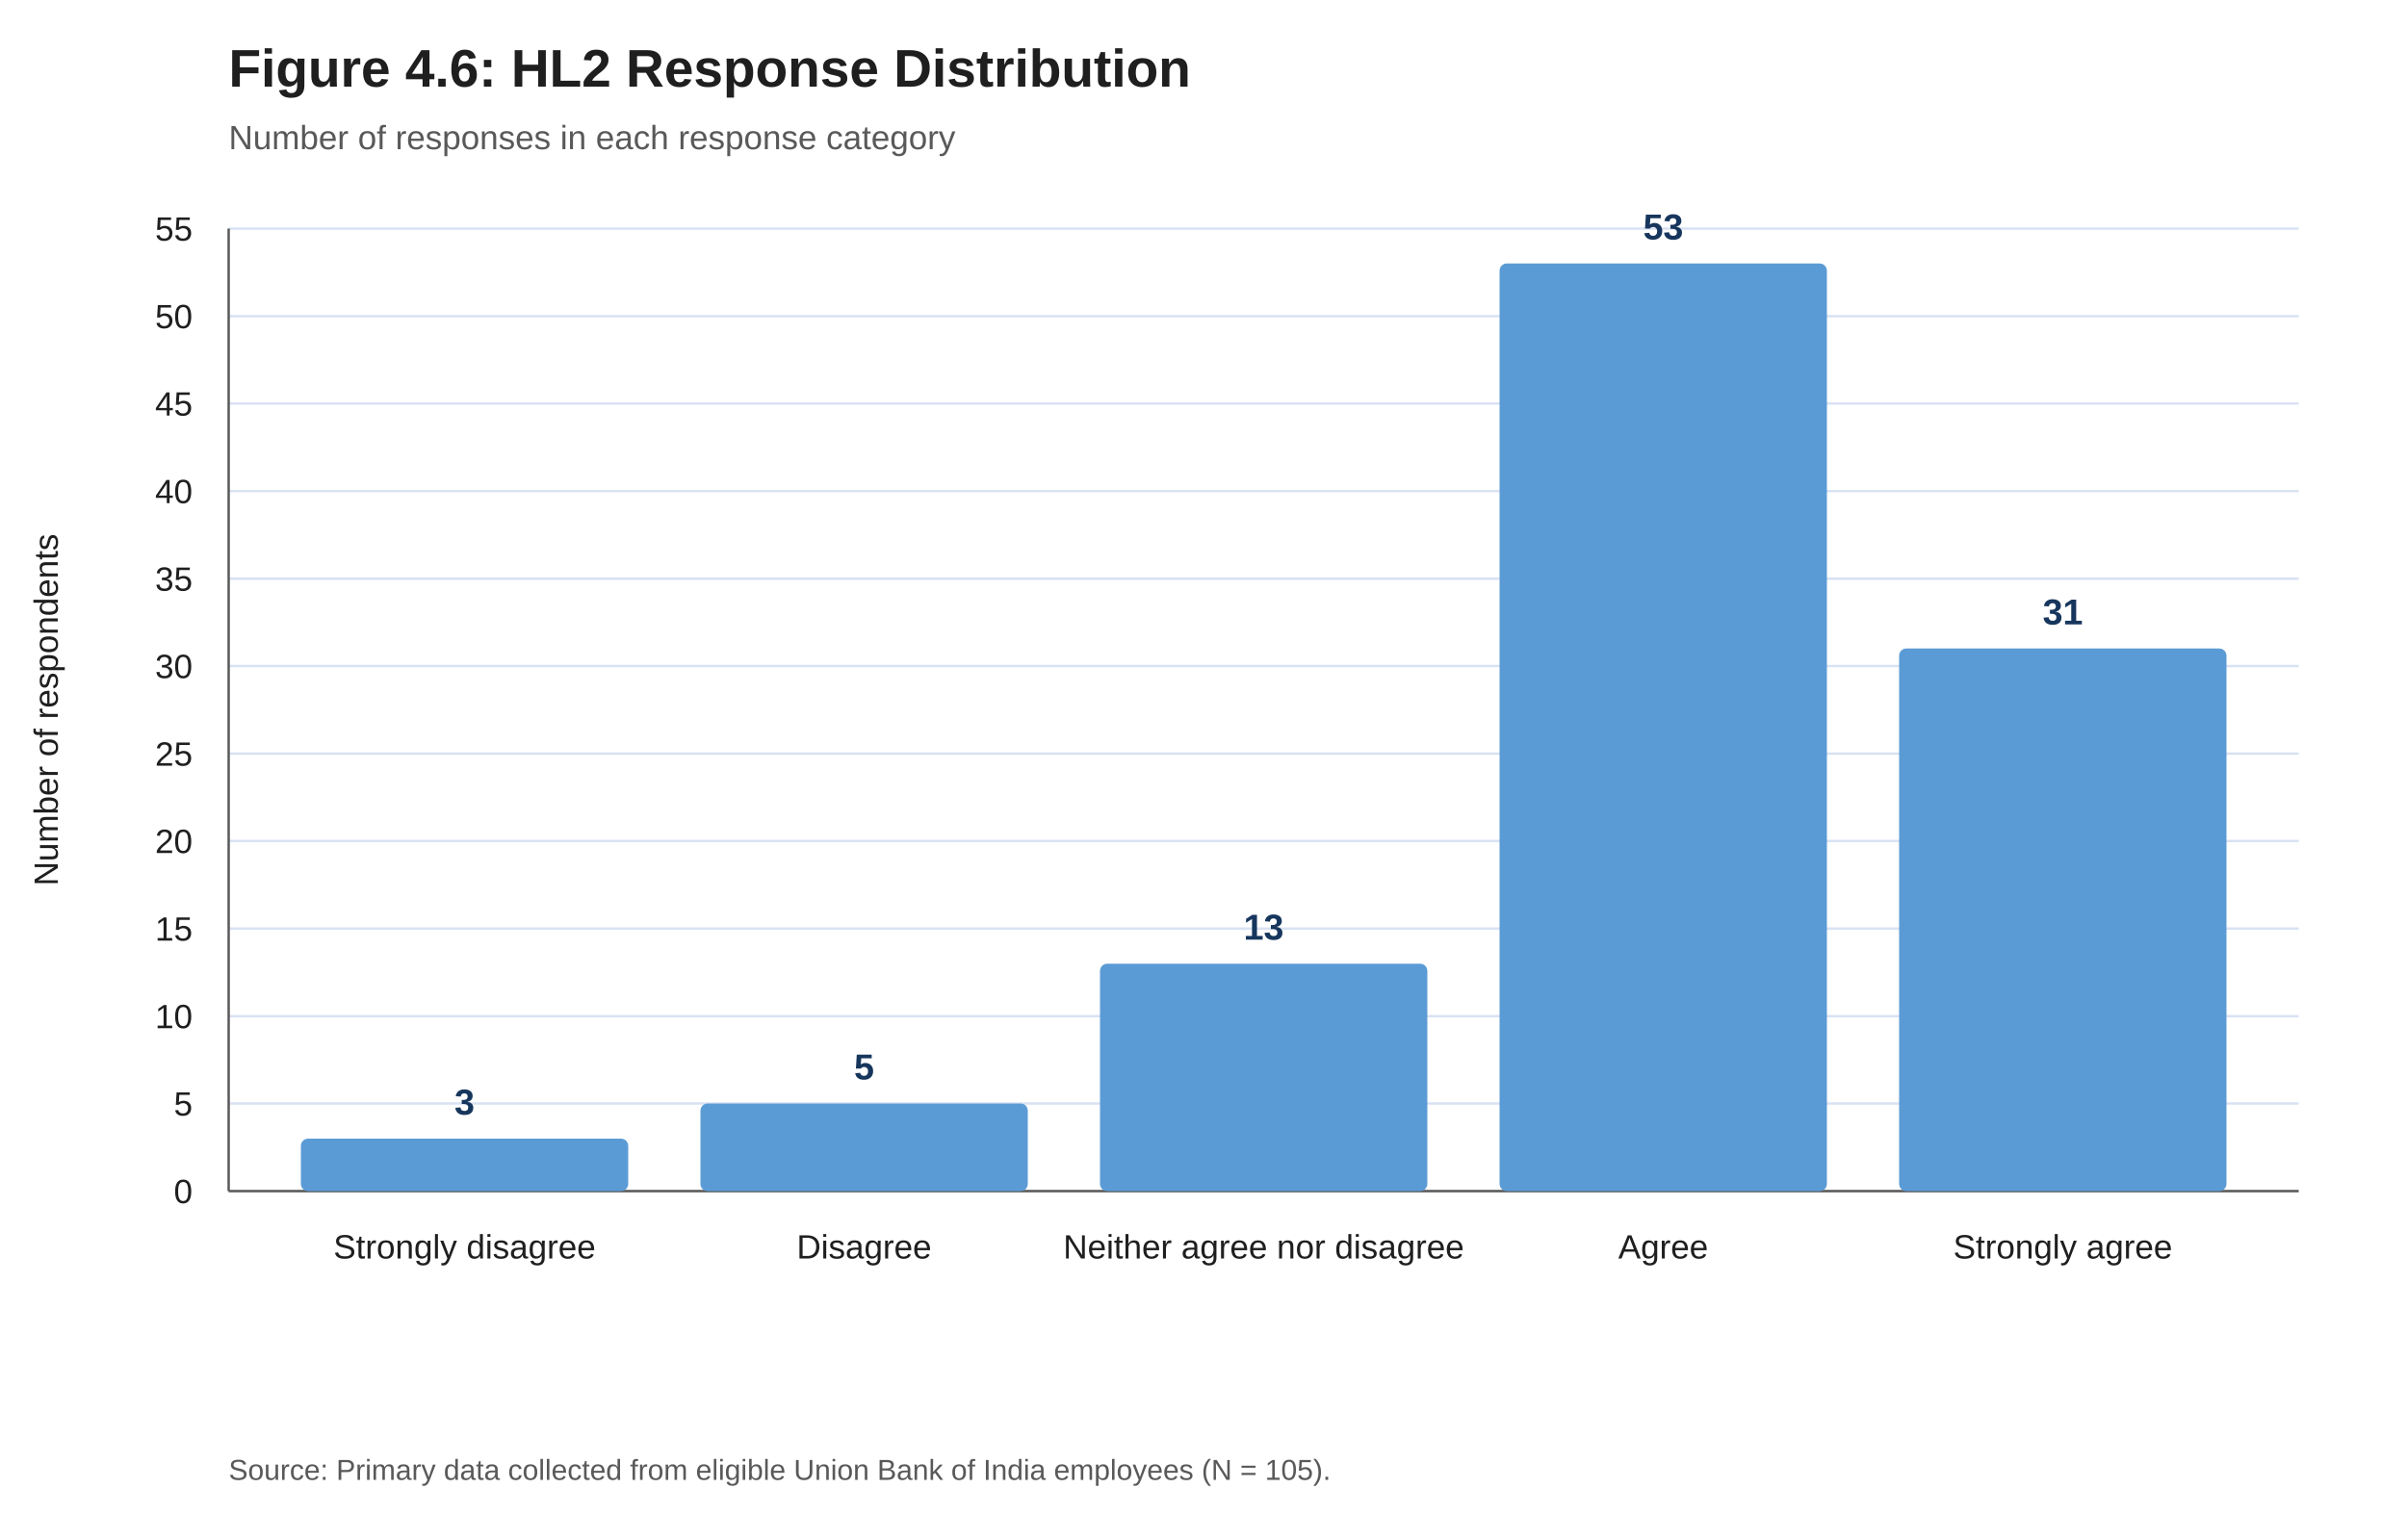
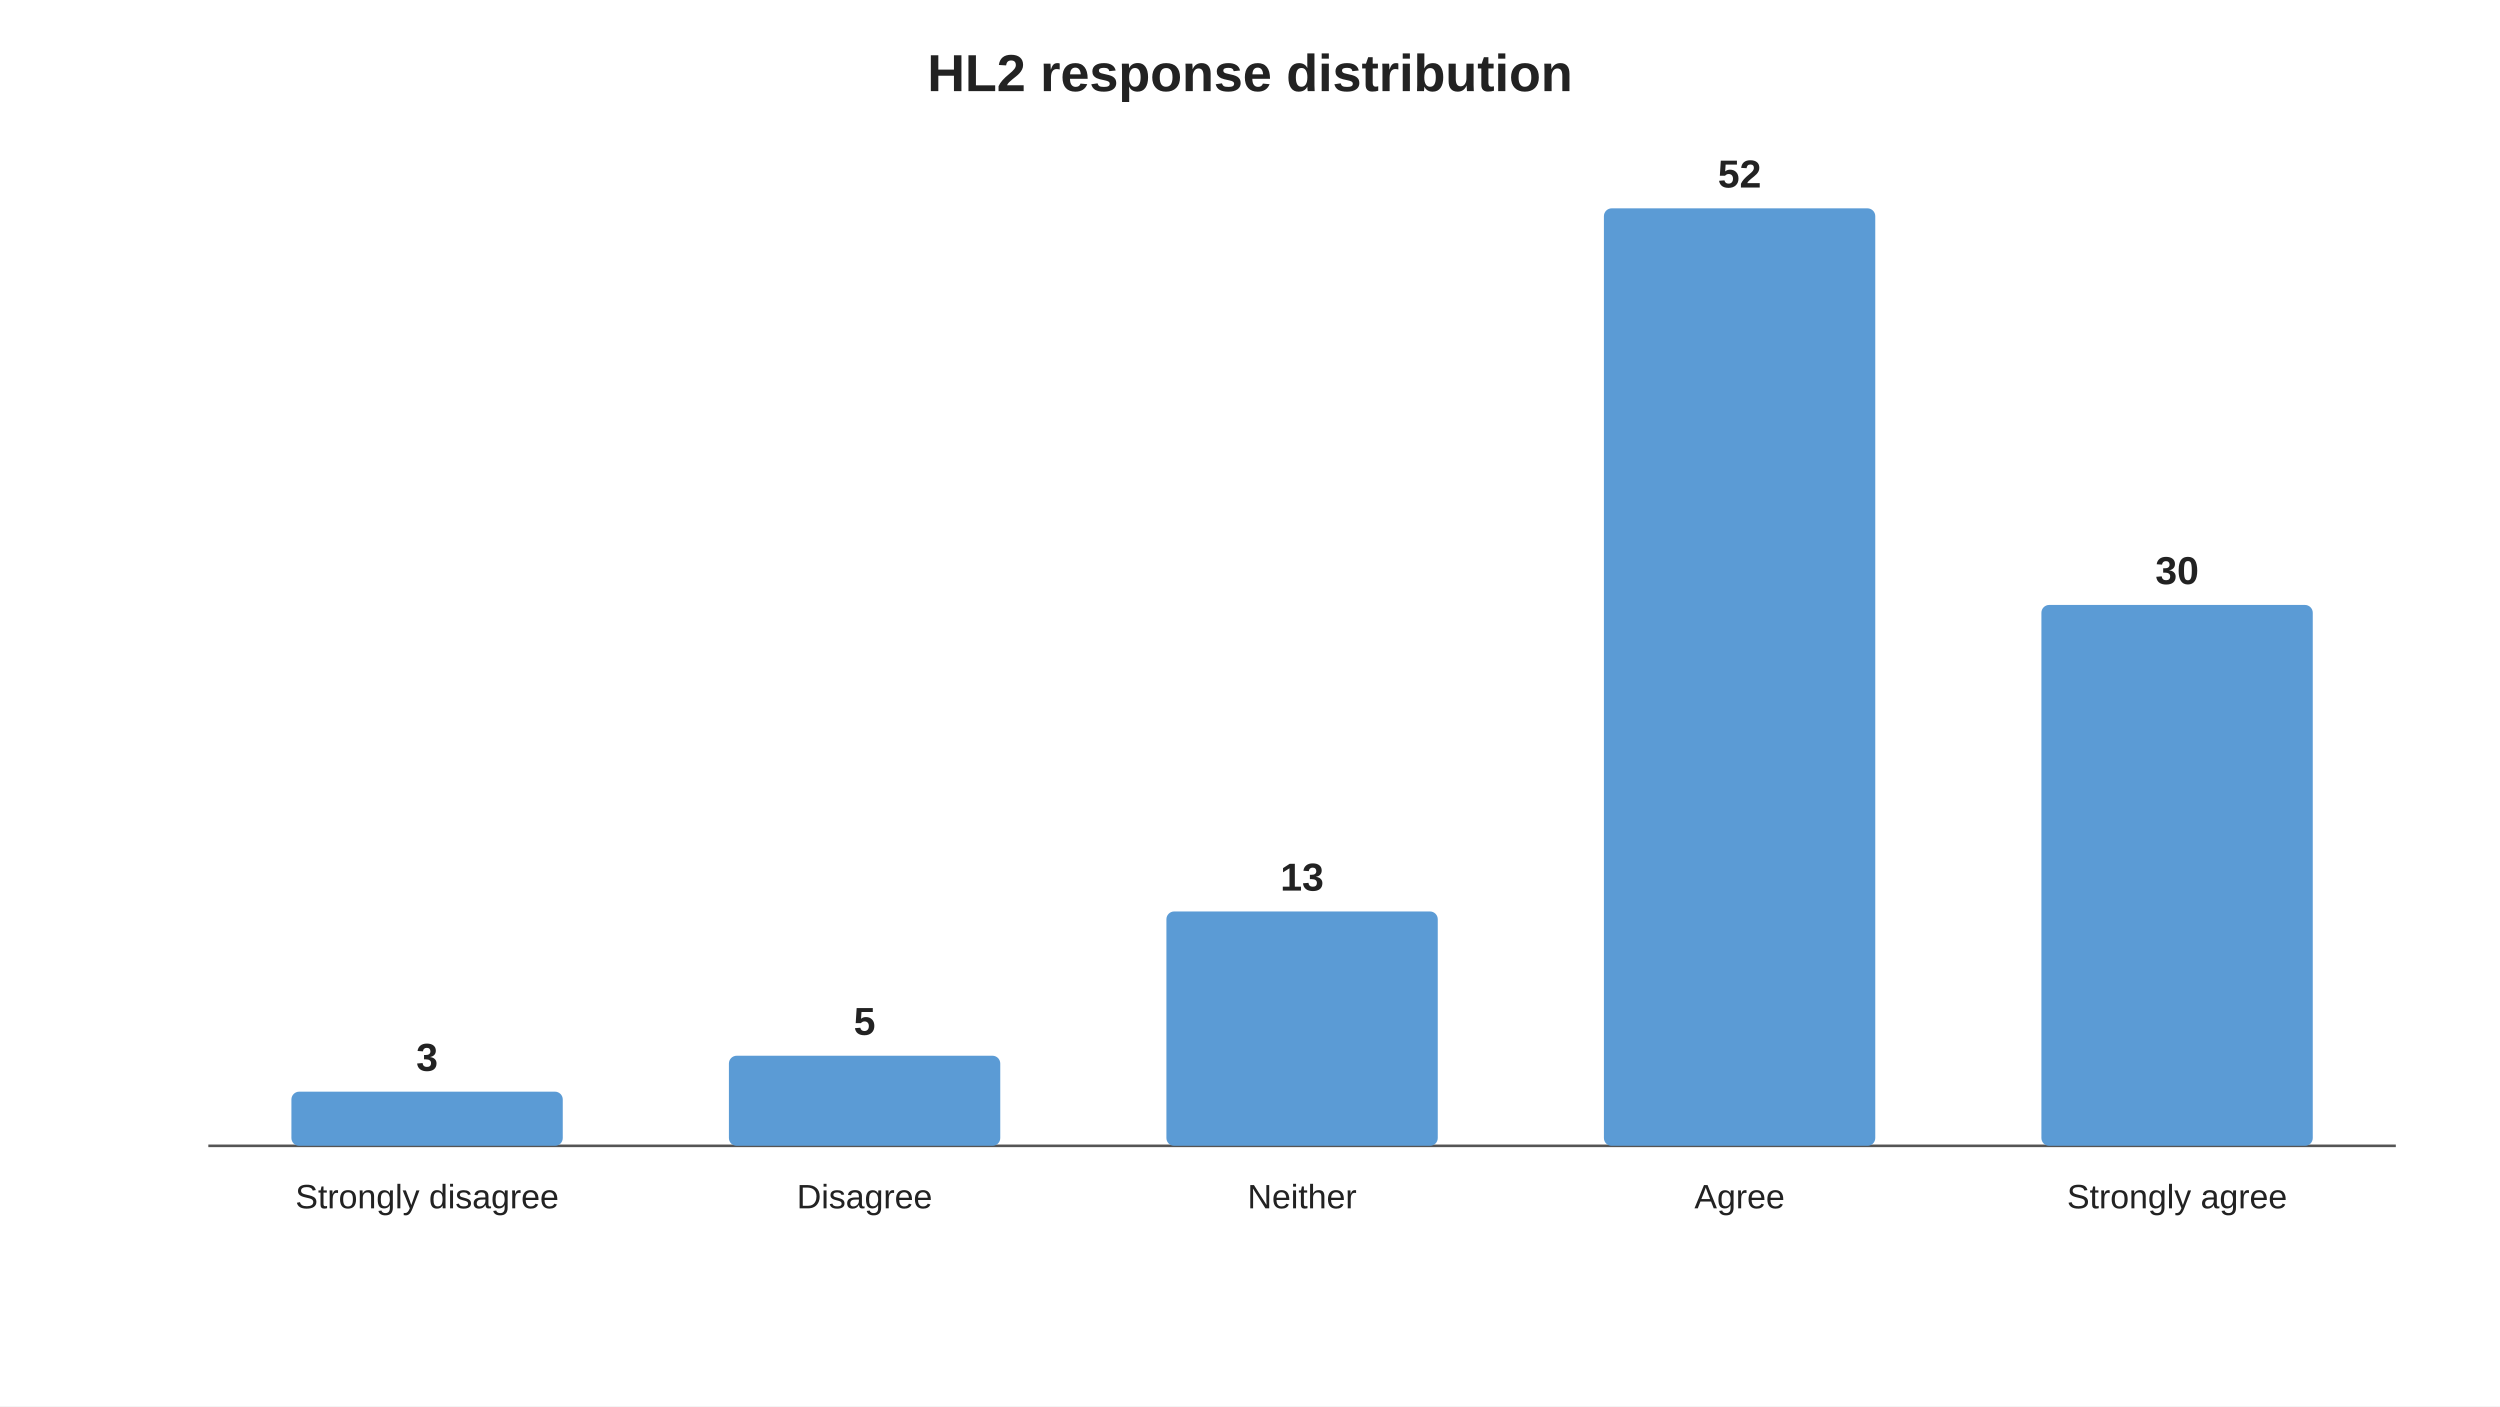
- <svg xmlns="http://www.w3.org/2000/svg" width="1000" height="640" viewBox="0 0 1000 640">
+ <svg xmlns="http://www.w3.org/2000/svg" width="960" height="540" viewBox="0 0 960 540">
+   <style>text{font-family:Arial,sans-serif;fill:#222}.t{font-size:20px;font-weight:bold}.a{font-size:13px}.v{font-size:15px;font-weight:bold}</style>
  <rect width="100%" height="100%" fill="white" />
-   <style>text{font-family:Arial,sans-serif;fill:#1f1f1f}.title{font-size:22px;font-weight:700}.sub{font-size:14px;fill:#595959}.axis{font-size:14px}.label{font-size:14px}.value{font-size:15px;font-weight:700;fill:#17365d}.source{font-size:12px;fill:#595959}</style>
-   <text class="title" x="95" y="36">Figure 4.6: HL2 Response Distribution</text>
-   <text class="sub" x="95" y="62">Number of responses in each response category</text>
-   <line x1="95" y1="495.0" x2="955" y2="495.0" stroke="#d9e2f3" stroke-width="1" />
-   <text class="axis" x="80" y="500.0" text-anchor="end">0</text>
-   <line x1="95" y1="458.6" x2="955" y2="458.6" stroke="#d9e2f3" stroke-width="1" />
-   <text class="axis" x="80" y="463.6" text-anchor="end">5</text>
-   <line x1="95" y1="422.3" x2="955" y2="422.3" stroke="#d9e2f3" stroke-width="1" />
-   <text class="axis" x="80" y="427.3" text-anchor="end">10</text>
-   <line x1="95" y1="385.9" x2="955" y2="385.9" stroke="#d9e2f3" stroke-width="1" />
-   <text class="axis" x="80" y="390.9" text-anchor="end">15</text>
-   <line x1="95" y1="349.5" x2="955" y2="349.5" stroke="#d9e2f3" stroke-width="1" />
-   <text class="axis" x="80" y="354.5" text-anchor="end">20</text>
-   <line x1="95" y1="313.2" x2="955" y2="313.2" stroke="#d9e2f3" stroke-width="1" />
-   <text class="axis" x="80" y="318.2" text-anchor="end">25</text>
-   <line x1="95" y1="276.8" x2="955" y2="276.8" stroke="#d9e2f3" stroke-width="1" />
-   <text class="axis" x="80" y="281.8" text-anchor="end">30</text>
-   <line x1="95" y1="240.5" x2="955" y2="240.5" stroke="#d9e2f3" stroke-width="1" />
-   <text class="axis" x="80" y="245.5" text-anchor="end">35</text>
-   <line x1="95" y1="204.1" x2="955" y2="204.1" stroke="#d9e2f3" stroke-width="1" />
-   <text class="axis" x="80" y="209.1" text-anchor="end">40</text>
-   <line x1="95" y1="167.7" x2="955" y2="167.7" stroke="#d9e2f3" stroke-width="1" />
-   <text class="axis" x="80" y="172.7" text-anchor="end">45</text>
-   <line x1="95" y1="131.4" x2="955" y2="131.4" stroke="#d9e2f3" stroke-width="1" />
-   <text class="axis" x="80" y="136.4" text-anchor="end">50</text>
-   <line x1="95" y1="95.0" x2="955" y2="95.0" stroke="#d9e2f3" stroke-width="1" />
-   <text class="axis" x="80" y="100.0" text-anchor="end">55</text>
-   <line x1="95" y1="95" x2="95" y2="495" stroke="#595959" />
-   <line x1="95" y1="495" x2="955" y2="495" stroke="#595959" />
-   <text class="axis" x="24" y="295.0" transform="rotate(-90 24 295.0)" text-anchor="middle">Number of respondents</text>
-   <rect x="125.0" y="473.2" width="136.0" height="21.8" rx="3" fill="#5B9BD5" />
-   <text class="value" x="193.0" y="463.2" text-anchor="middle">3</text>
-   <text class="label" x="193.0" y="523" text-anchor="middle">Strongly disagree</text>
-   <rect x="291.0" y="458.6" width="136.0" height="36.4" rx="3" fill="#5B9BD5" />
-   <text class="value" x="359.0" y="448.6" text-anchor="middle">5</text>
-   <text class="label" x="359.0" y="523" text-anchor="middle">Disagree</text>
-   <rect x="457.0" y="400.5" width="136.0" height="94.5" rx="3" fill="#5B9BD5" />
-   <text class="value" x="525.0" y="390.5" text-anchor="middle">13</text>
-   <text class="label" x="525.0" y="523" text-anchor="middle">Neither agree nor disagree</text>
-   <rect x="623.0" y="109.5" width="136.0" height="385.5" rx="3" fill="#5B9BD5" />
-   <text class="value" x="691.0" y="99.5" text-anchor="middle">53</text>
-   <text class="label" x="691.0" y="523" text-anchor="middle">Agree</text>
-   <rect x="789.0" y="269.5" width="136.0" height="225.5" rx="3" fill="#5B9BD5" />
-   <text class="value" x="857.0" y="259.5" text-anchor="middle">31</text>
-   <text class="label" x="857.0" y="523" text-anchor="middle">Strongly agree</text>
-   <text class="source" x="95" y="615">Source: Primary data collected from eligible Union Bank of India employees (N = 105).</text>
+   <text class="t" x="480.0" y="35" text-anchor="middle">HL2 response distribution</text>
+   <line x1="80" y1="440" x2="920" y2="440" stroke="#555" />
+   <rect x="111.9" y="419.2" width="104.2" height="20.8" fill="#5B9BD5" rx="3" />
+   <text class="v" x="164.0" y="411.2" text-anchor="middle">3</text>
+   <text class="a" x="164.0" y="464" text-anchor="middle">Strongly disagree</text>
+   <rect x="279.9" y="405.4" width="104.2" height="34.6" fill="#5B9BD5" rx="3" />
+   <text class="v" x="332.0" y="397.4" text-anchor="middle">5</text>
+   <text class="a" x="332.0" y="464" text-anchor="middle">Disagree</text>
+   <rect x="447.9" y="350.0" width="104.2" height="90.0" fill="#5B9BD5" rx="3" />
+   <text class="v" x="500.0" y="342.0" text-anchor="middle">13</text>
+   <text class="a" x="500.0" y="464" text-anchor="middle">Neither</text>
+   <rect x="615.9" y="80.0" width="104.2" height="360.0" fill="#5B9BD5" rx="3" />
+   <text class="v" x="668.0" y="72.0" text-anchor="middle">52</text>
+   <text class="a" x="668.0" y="464" text-anchor="middle">Agree</text>
+   <rect x="783.9" y="232.3" width="104.2" height="207.7" fill="#5B9BD5" rx="3" />
+   <text class="v" x="836.0" y="224.3" text-anchor="middle">30</text>
+   <text class="a" x="836.0" y="464" text-anchor="middle">Strongly agree</text>
</svg>
